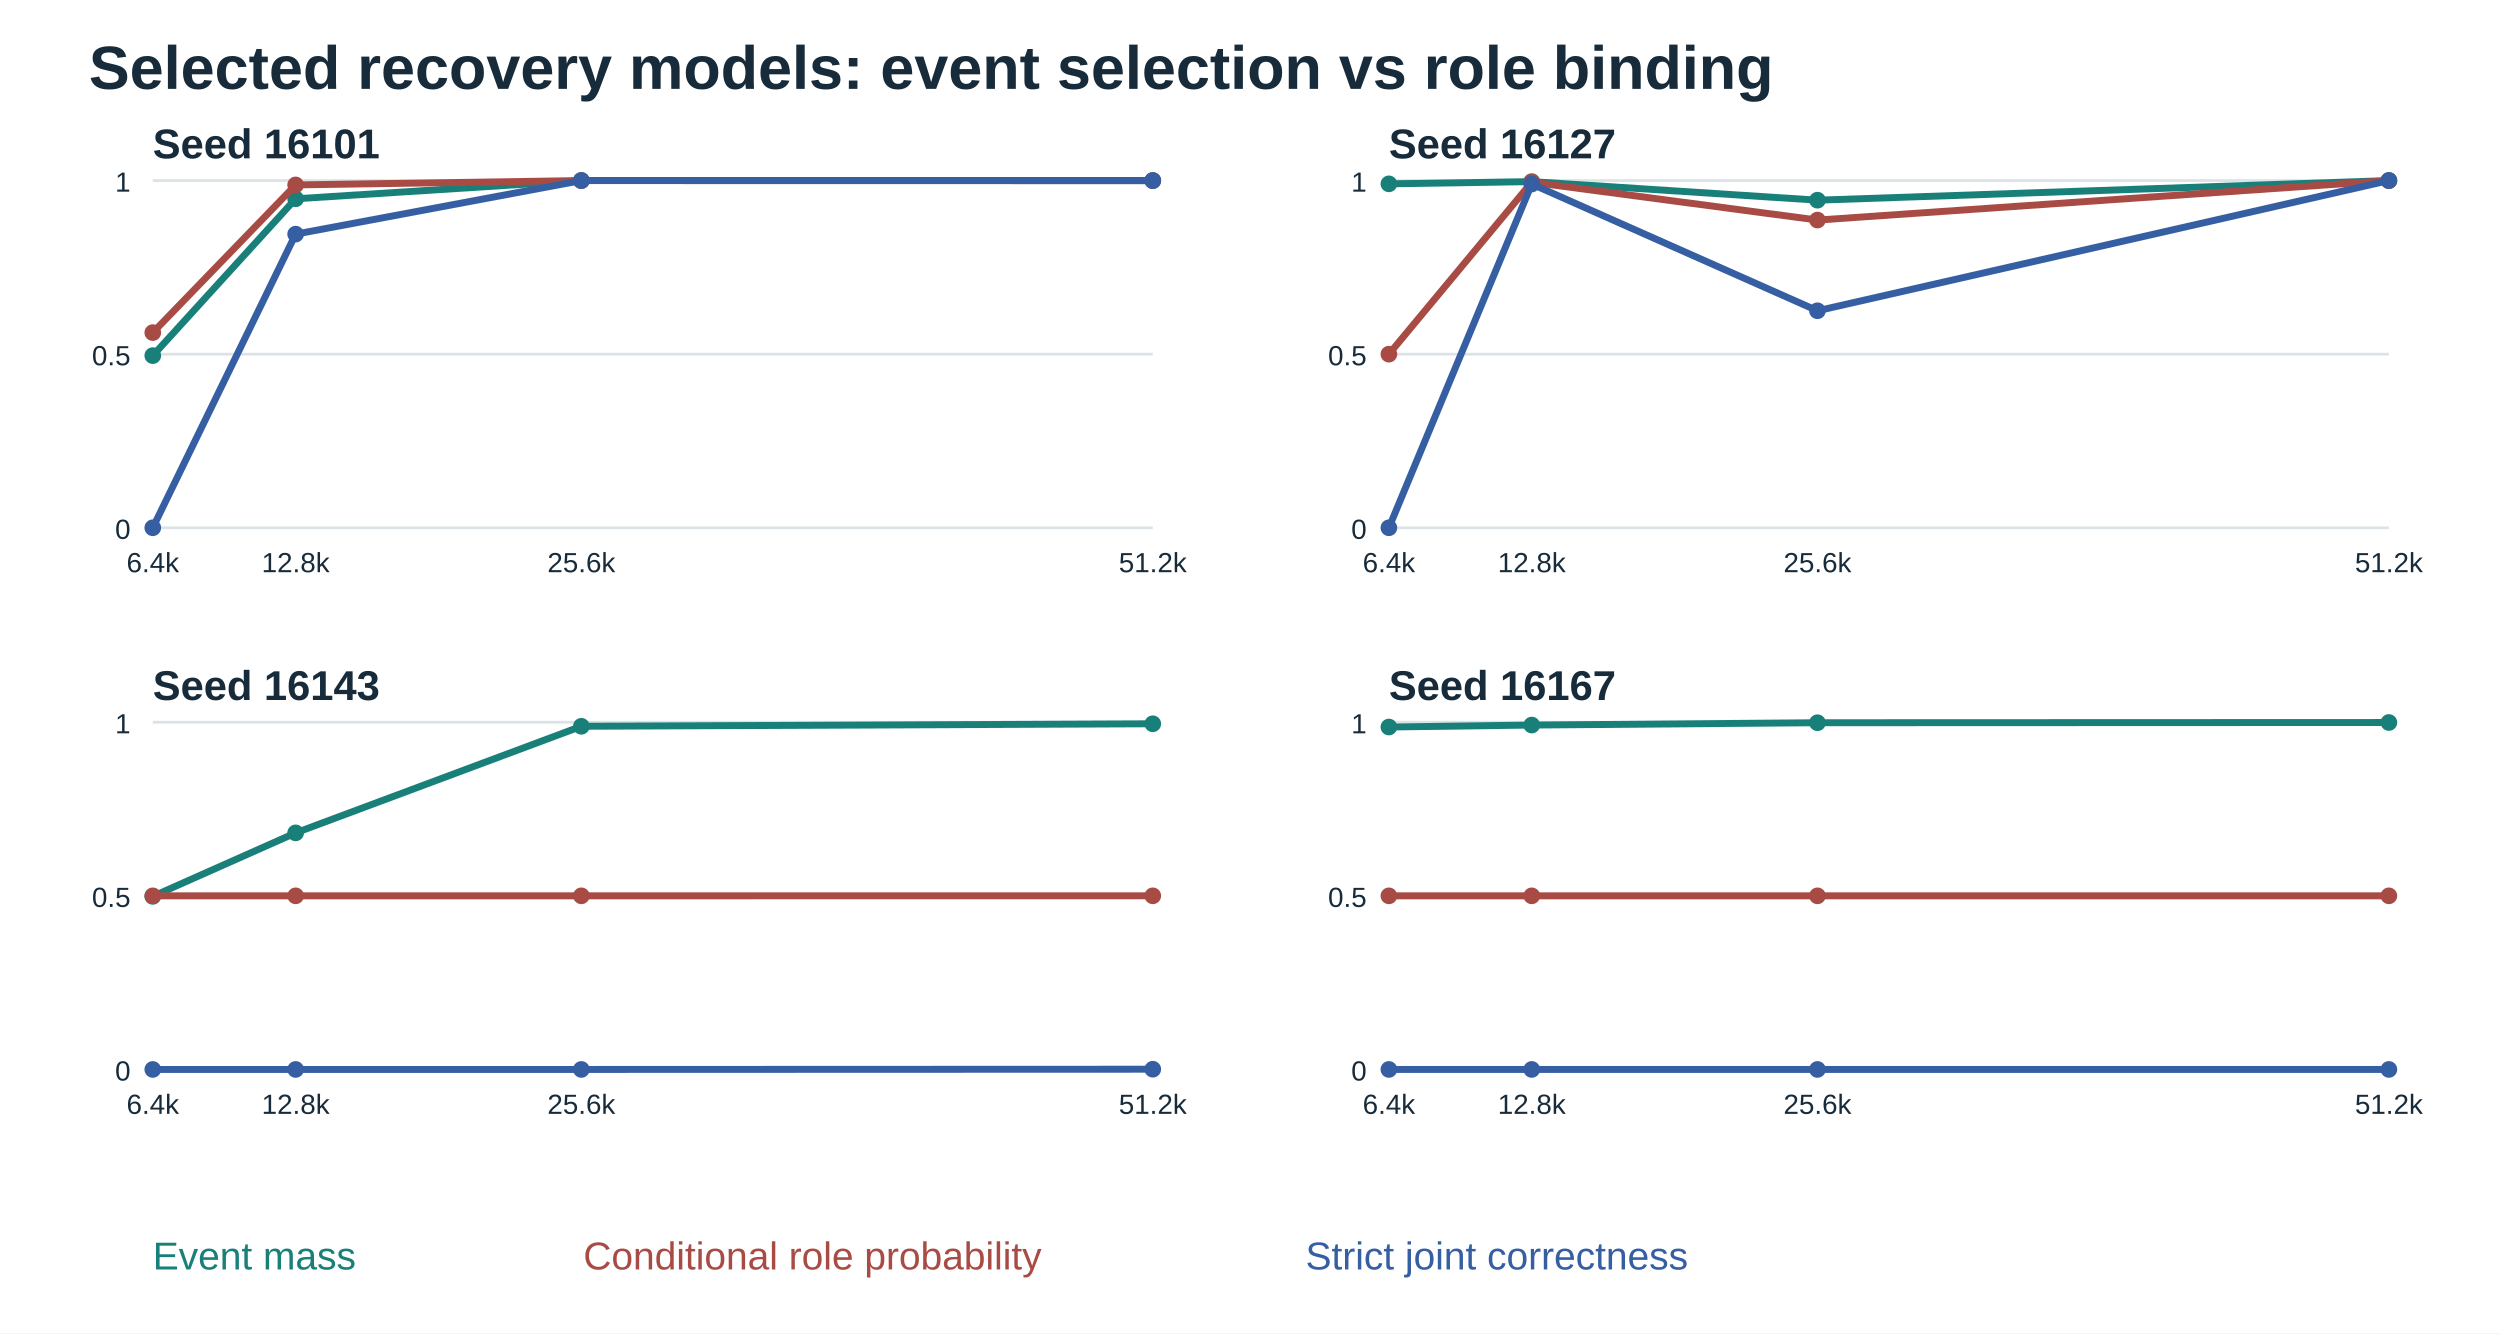
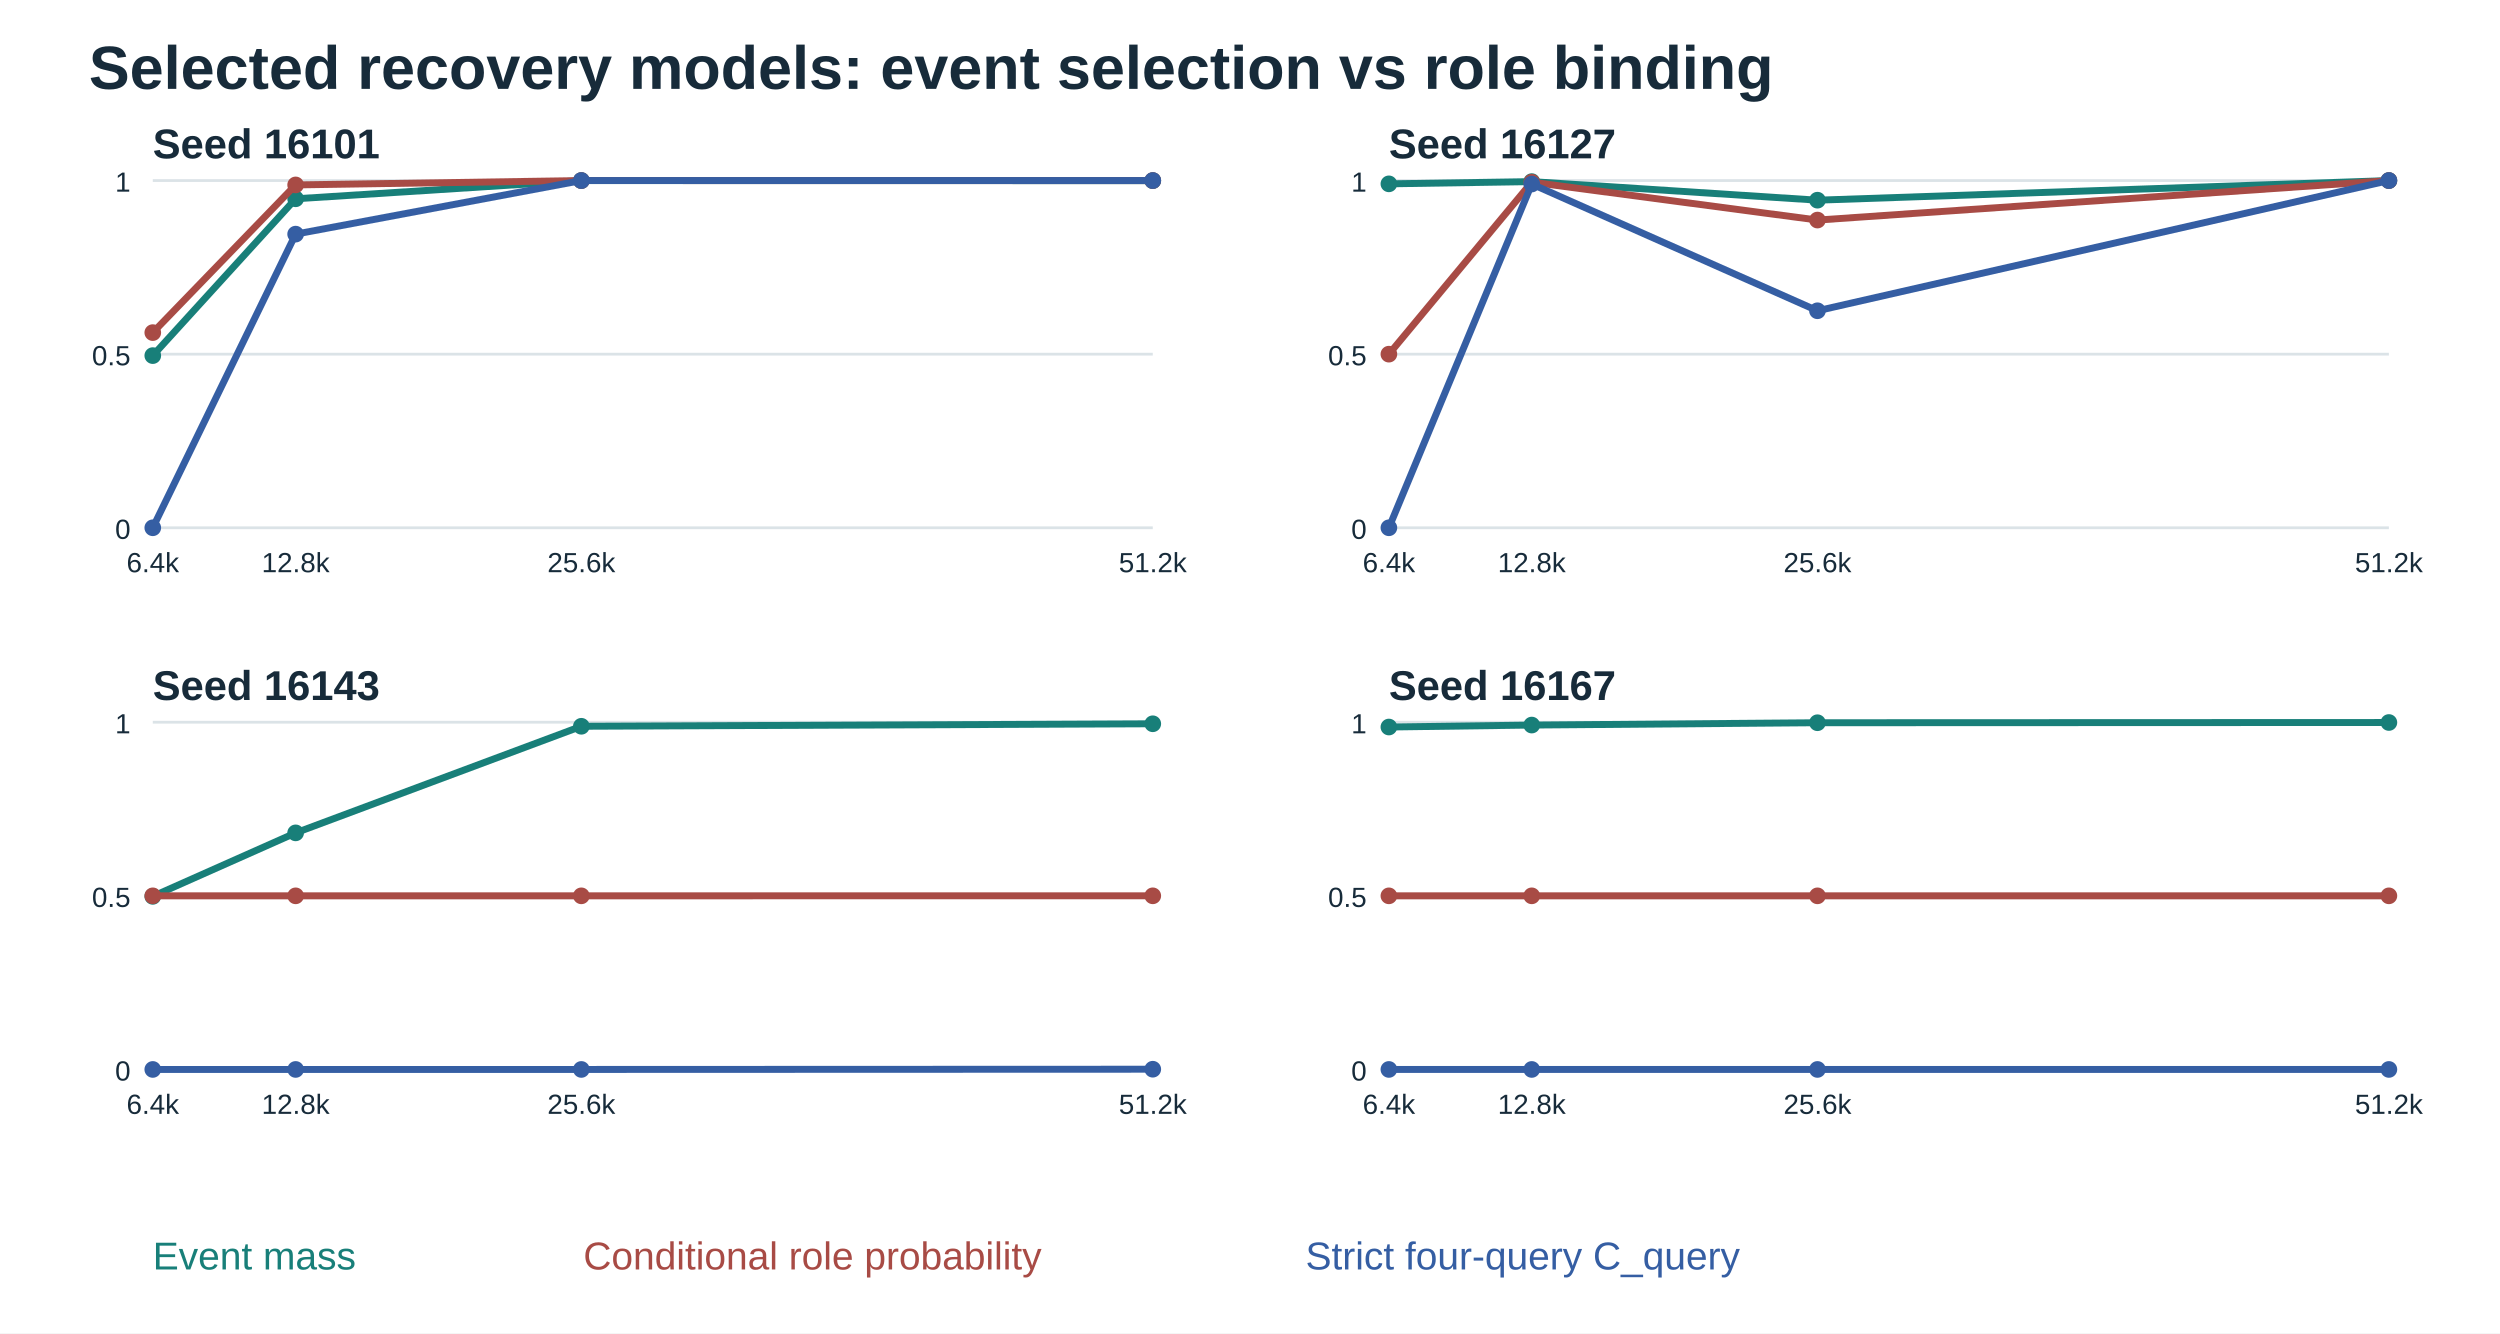
- <svg xmlns="http://www.w3.org/2000/svg" width="900" height="480" viewBox="0 0 900 480" role="img" aria-label="Selected recovery models: event selection vs role binding">
+ <svg xmlns="http://www.w3.org/2000/svg" width="900" height="480" viewBox="0 0 900 480" role="img" aria-label="Selected recovery models: probabilities and joint correctness">
  <rect width="900" height="480" fill="#fff" />
  <g font-family="Arial,sans-serif" fill="#172b3a">
    <text x="32" y="32" font-size="22" font-weight="bold">Selected recovery models: event selection vs role binding</text>
    <text x="55" y="57" font-size="15" font-weight="bold">Seed 16101</text>
    <path d="M55 190 h360" stroke="#dbe3e7" />
    <text x="47" y="194" font-size="10" text-anchor="end">0</text>
    <path d="M55 127.5 h360" stroke="#dbe3e7" />
    <text x="47" y="131.5" font-size="10" text-anchor="end">0.5</text>
    <path d="M55 65 h360" stroke="#dbe3e7" />
    <text x="47" y="69" font-size="10" text-anchor="end">1</text>
    <polyline points="55,128.02 106.429,71.565 209.286,65.003 415,65.033" fill="none" stroke="#187f79" stroke-width="2.5" />
    <circle cx="55" cy="128.02" r="3" fill="#187f79" />
    <circle cx="106.429" cy="71.565" r="3" fill="#187f79" />
    <circle cx="209.286" cy="65.003" r="3" fill="#187f79" />
    <circle cx="415" cy="65.033" r="3" fill="#187f79" />
    <polyline points="55,119.741 106.429,66.573 209.286,65.001 415,65.006" fill="none" stroke="#a84b45" stroke-width="2.5" />
    <circle cx="55" cy="119.741" r="3" fill="#a84b45" />
    <circle cx="106.429" cy="66.573" r="3" fill="#a84b45" />
    <circle cx="209.286" cy="65.001" r="3" fill="#a84b45" />
    <circle cx="415" cy="65.006" r="3" fill="#a84b45" />
    <polyline points="55,190 106.429,84.287 209.286,65 415,65" fill="none" stroke="#355ea3" stroke-width="2.5" />
    <circle cx="55" cy="190" r="3" fill="#355ea3" />
    <circle cx="106.429" cy="84.287" r="3" fill="#355ea3" />
    <circle cx="209.286" cy="65" r="3" fill="#355ea3" />
    <circle cx="415" cy="65" r="3" fill="#355ea3" />
    <text x="55" y="206" text-anchor="middle" font-size="10">6.4k</text>
    <text x="106.429" y="206" text-anchor="middle" font-size="10">12.8k</text>
    <text x="209.286" y="206" text-anchor="middle" font-size="10">25.6k</text>
    <text x="415" y="206" text-anchor="middle" font-size="10">51.2k</text>
    <text x="500" y="57" font-size="15" font-weight="bold">Seed 16127</text>
    <path d="M500 190 h360" stroke="#dbe3e7" />
    <text x="492" y="194" font-size="10" text-anchor="end">0</text>
    <path d="M500 127.5 h360" stroke="#dbe3e7" />
    <text x="492" y="131.5" font-size="10" text-anchor="end">0.5</text>
    <path d="M500 65 h360" stroke="#dbe3e7" />
    <text x="492" y="69" font-size="10" text-anchor="end">1</text>
    <polyline points="500,66.185 551.429,65.381 654.286,72.067 860,65.001" fill="none" stroke="#187f79" stroke-width="2.5" />
    <circle cx="500" cy="66.185" r="3" fill="#187f79" />
    <circle cx="551.429" cy="65.381" r="3" fill="#187f79" />
    <circle cx="654.286" cy="72.067" r="3" fill="#187f79" />
    <circle cx="860" cy="65.001" r="3" fill="#187f79" />
    <polyline points="500,127.5 551.429,65.587 654.286,79.223 860,65" fill="none" stroke="#a84b45" stroke-width="2.5" />
    <circle cx="500" cy="127.5" r="3" fill="#a84b45" />
    <circle cx="551.429" cy="65.587" r="3" fill="#a84b45" />
    <circle cx="654.286" cy="79.223" r="3" fill="#a84b45" />
    <circle cx="860" cy="65" r="3" fill="#a84b45" />
    <polyline points="500,190 551.429,66.253 654.286,111.875 860,65" fill="none" stroke="#355ea3" stroke-width="2.5" />
    <circle cx="500" cy="190" r="3" fill="#355ea3" />
    <circle cx="551.429" cy="66.253" r="3" fill="#355ea3" />
    <circle cx="654.286" cy="111.875" r="3" fill="#355ea3" />
    <circle cx="860" cy="65" r="3" fill="#355ea3" />
    <text x="500" y="206" text-anchor="middle" font-size="10">6.4k</text>
    <text x="551.429" y="206" text-anchor="middle" font-size="10">12.8k</text>
    <text x="654.286" y="206" text-anchor="middle" font-size="10">25.6k</text>
    <text x="860" y="206" text-anchor="middle" font-size="10">51.2k</text>
    <text x="55" y="252" font-size="15" font-weight="bold">Seed 16143</text>
    <path d="M55 385 h360" stroke="#dbe3e7" />
    <text x="47" y="389" font-size="10" text-anchor="end">0</text>
    <path d="M55 322.5 h360" stroke="#dbe3e7" />
    <text x="47" y="326.5" font-size="10" text-anchor="end">0.5</text>
    <path d="M55 260 h360" stroke="#dbe3e7" />
    <text x="47" y="264" font-size="10" text-anchor="end">1</text>
    <polyline points="55,322.684 106.429,299.833 209.286,261.46 415,260.559" fill="none" stroke="#187f79" stroke-width="2.5" />
    <circle cx="55" cy="322.684" r="3" fill="#187f79" />
    <circle cx="106.429" cy="299.833" r="3" fill="#187f79" />
    <circle cx="209.286" cy="261.46" r="3" fill="#187f79" />
    <circle cx="415" cy="260.559" r="3" fill="#187f79" />
    <polyline points="55,322.5 106.429,322.5 209.286,322.5 415,322.494" fill="none" stroke="#a84b45" stroke-width="2.5" />
    <circle cx="55" cy="322.5" r="3" fill="#a84b45" />
    <circle cx="106.429" cy="322.5" r="3" fill="#a84b45" />
    <circle cx="209.286" cy="322.5" r="3" fill="#a84b45" />
    <circle cx="415" cy="322.494" r="3" fill="#a84b45" />
    <polyline points="55,385 106.429,385 209.286,385 415,384.919" fill="none" stroke="#355ea3" stroke-width="2.5" />
    <circle cx="55" cy="385" r="3" fill="#355ea3" />
    <circle cx="106.429" cy="385" r="3" fill="#355ea3" />
    <circle cx="209.286" cy="385" r="3" fill="#355ea3" />
    <circle cx="415" cy="384.919" r="3" fill="#355ea3" />
    <text x="55" y="401" text-anchor="middle" font-size="10">6.4k</text>
    <text x="106.429" y="401" text-anchor="middle" font-size="10">12.8k</text>
    <text x="209.286" y="401" text-anchor="middle" font-size="10">25.6k</text>
    <text x="415" y="401" text-anchor="middle" font-size="10">51.2k</text>
    <text x="500" y="252" font-size="15" font-weight="bold">Seed 16167</text>
    <path d="M500 385 h360" stroke="#dbe3e7" />
    <text x="492" y="389" font-size="10" text-anchor="end">0</text>
    <path d="M500 322.5 h360" stroke="#dbe3e7" />
    <text x="492" y="326.5" font-size="10" text-anchor="end">0.5</text>
    <path d="M500 260 h360" stroke="#dbe3e7" />
    <text x="492" y="264" font-size="10" text-anchor="end">1</text>
    <polyline points="500,261.729 551.429,261.022 654.286,260.184 860,260.1" fill="none" stroke="#187f79" stroke-width="2.5" />
    <circle cx="500" cy="261.729" r="3" fill="#187f79" />
    <circle cx="551.429" cy="261.022" r="3" fill="#187f79" />
    <circle cx="654.286" cy="260.184" r="3" fill="#187f79" />
    <circle cx="860" cy="260.1" r="3" fill="#187f79" />
    <polyline points="500,322.501 551.429,322.499 654.286,322.5 860,322.5" fill="none" stroke="#a84b45" stroke-width="2.5" />
    <circle cx="500" cy="322.501" r="3" fill="#a84b45" />
    <circle cx="551.429" cy="322.499" r="3" fill="#a84b45" />
    <circle cx="654.286" cy="322.5" r="3" fill="#a84b45" />
    <circle cx="860" cy="322.5" r="3" fill="#a84b45" />
    <polyline points="500,385 551.429,385 654.286,385 860,385" fill="none" stroke="#355ea3" stroke-width="2.5" />
    <circle cx="500" cy="385" r="3" fill="#355ea3" />
    <circle cx="551.429" cy="385" r="3" fill="#355ea3" />
    <circle cx="654.286" cy="385" r="3" fill="#355ea3" />
    <circle cx="860" cy="385" r="3" fill="#355ea3" />
    <text x="500" y="401" text-anchor="middle" font-size="10">6.4k</text>
    <text x="551.429" y="401" text-anchor="middle" font-size="10">12.8k</text>
    <text x="654.286" y="401" text-anchor="middle" font-size="10">25.6k</text>
    <text x="860" y="401" text-anchor="middle" font-size="10">51.2k</text>
    <text x="55" y="457" fill="#187f79" font-size="14">Event mass</text>
    <text x="210" y="457" fill="#a84b45" font-size="14">Conditional role probability</text>
-     <text x="470" y="457" fill="#355ea3" font-size="14">Strict joint correctness</text>
+     <text x="470" y="457" fill="#355ea3" font-size="14">Strict four-query C_query</text>
  </g>
</svg>
